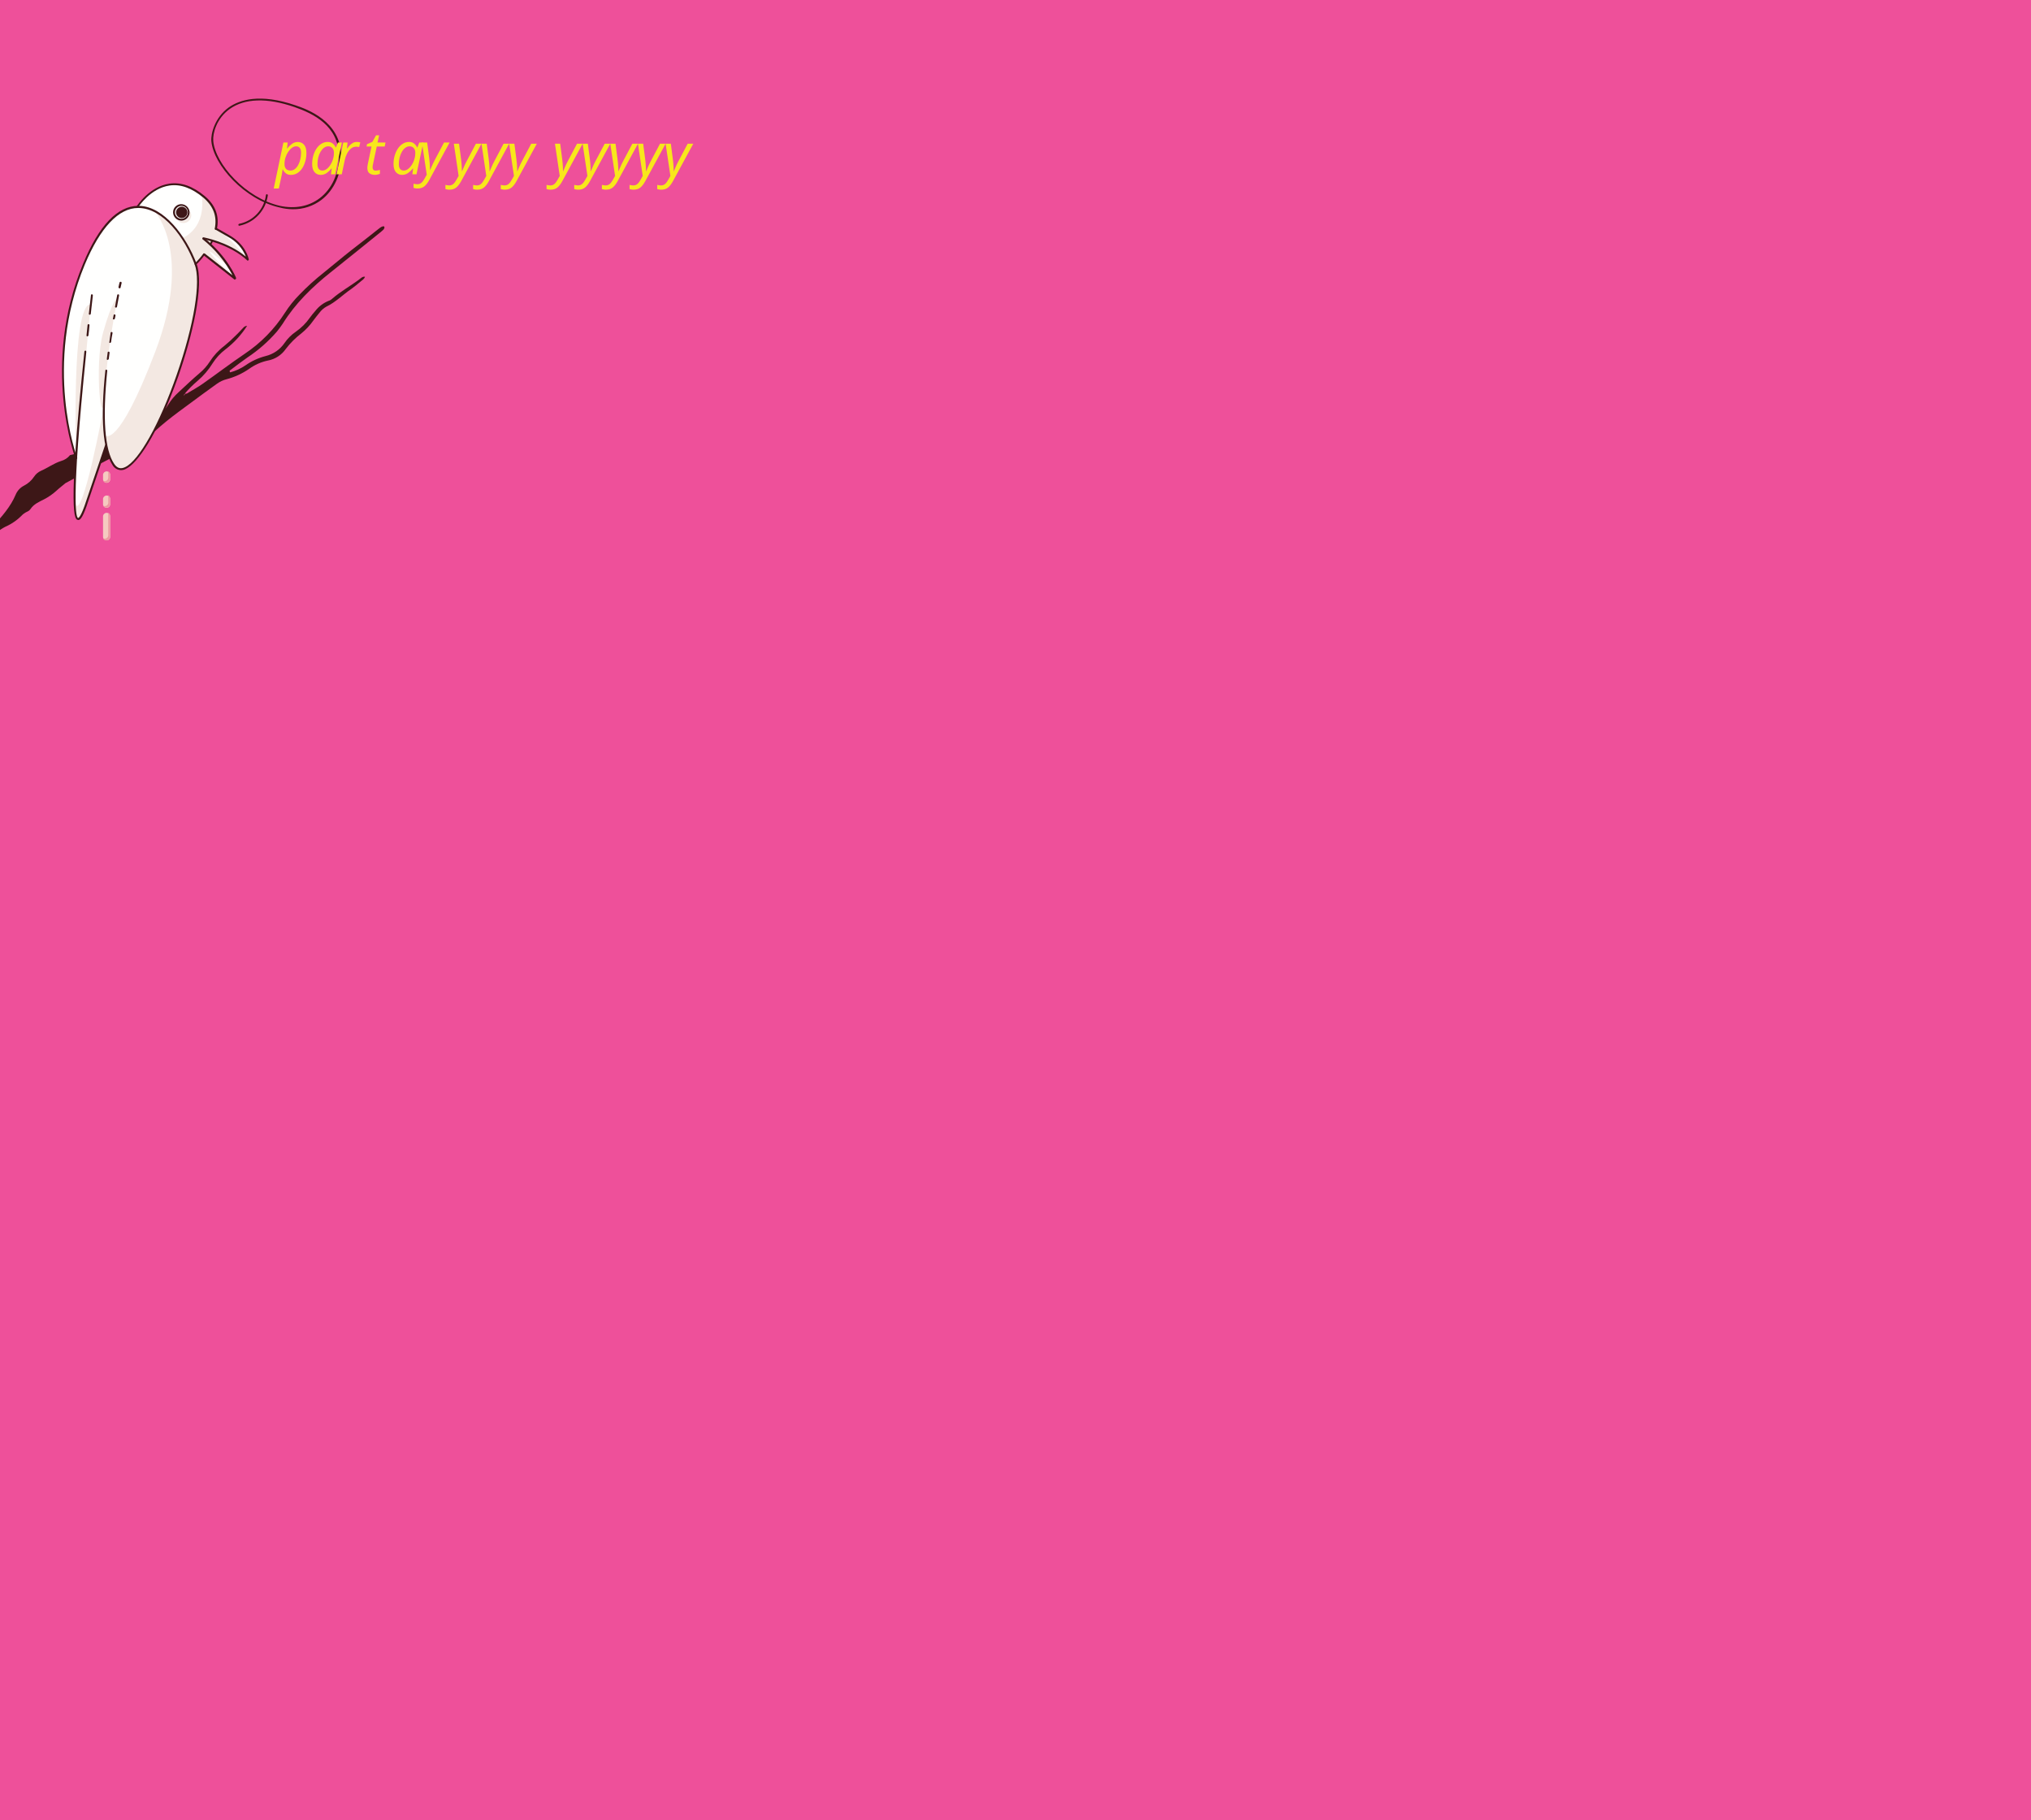
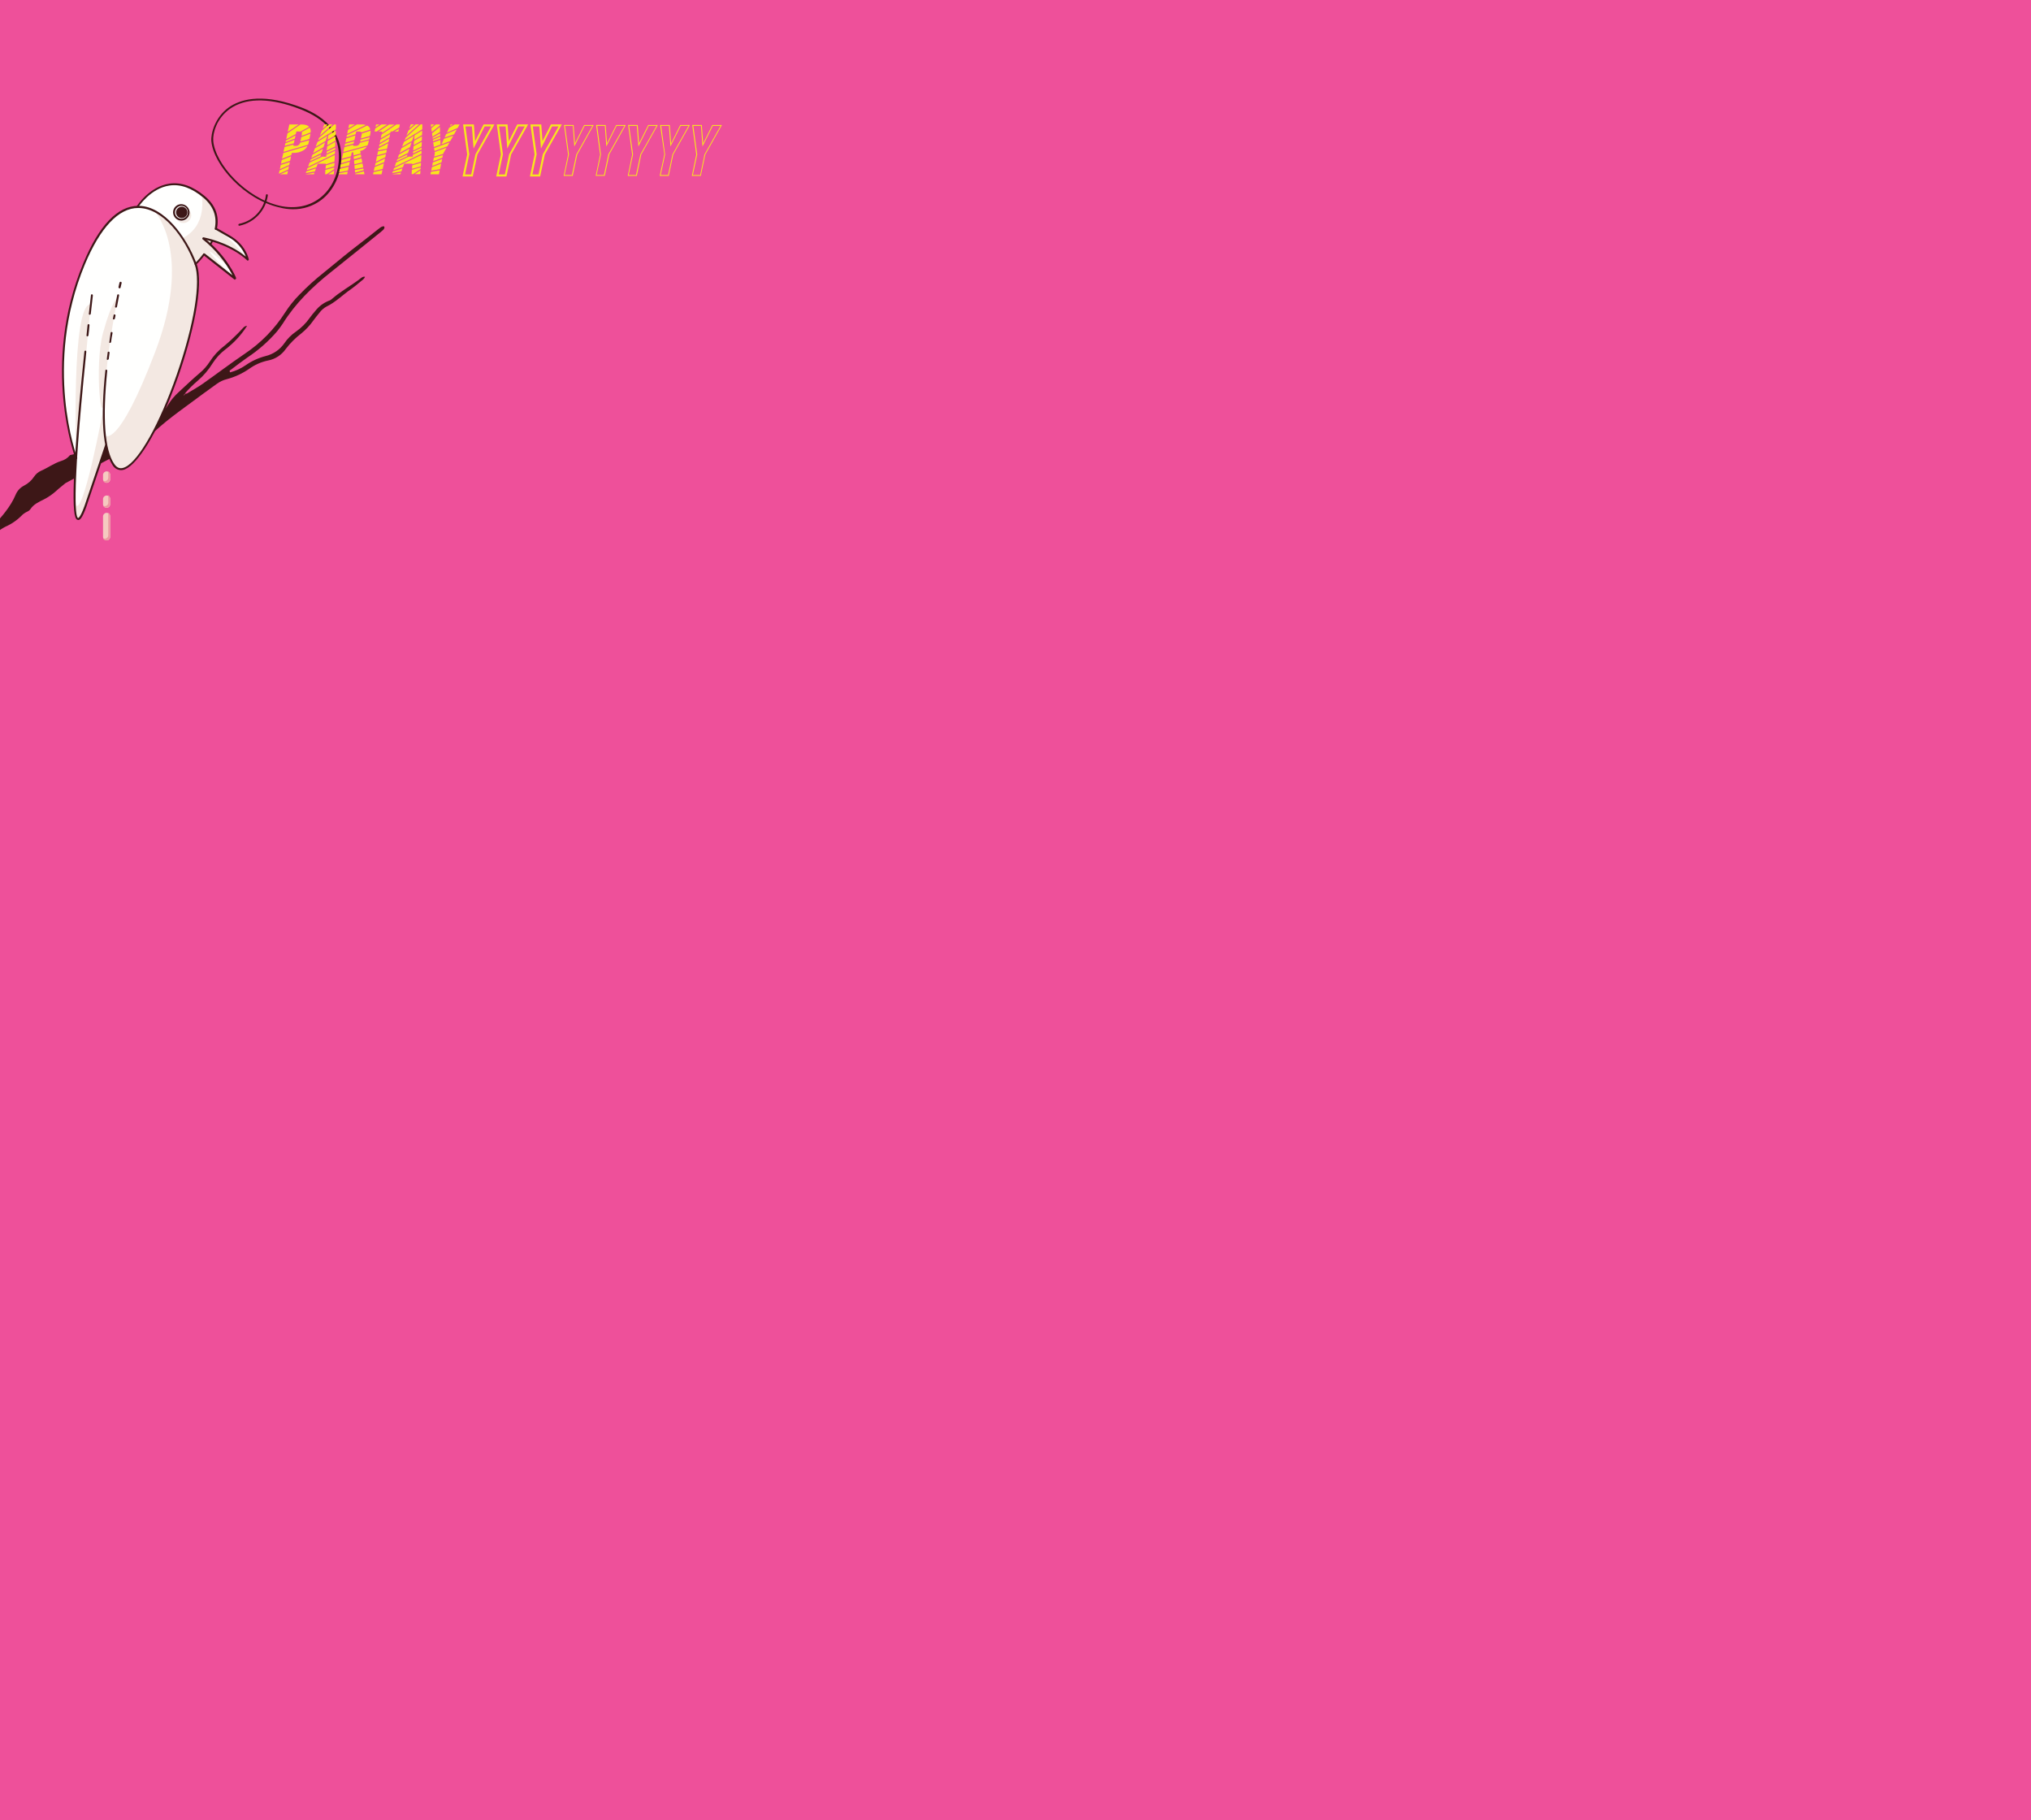
<svg xmlns="http://www.w3.org/2000/svg" id="Layer_1" data-name="Layer 1" viewBox="0 0 960 860">
  <defs>
-     <style>.cls-1{fill:#ee509a;stroke:#000;stroke-miterlimit:10;}.cls-2{fill:#fffffe;}.cls-3{fill:#f3e8e2;}.cls-4{fill:#3d1717;}.cls-5{fill:#f5cac0;}.cls-6{fill:#ec98a0;}.cls-11,.cls-7,.cls-8,.cls-9{isolation:isolate;}.cls-11,.cls-8,.cls-9{font-size:28px;fill:#f8e71c;font-style:italic;}.cls-8{font-family:GoboldHollowBold-Italic, Gobold Hollow Bold;}.cls-9{font-family:GoboldHollowItalic-Italic, Gobold Hollow Italic;}.cls-10{fill:none;}.cls-11{font-family:GoboldCUTS-Italic, Gobold CUTS;}.cls-12{letter-spacing:-0.02em;}.cls-13{letter-spacing:-0.04em;}</style>
+     <style>.cls-1{fill:#ee509a;stroke:#000;stroke-miterlimit:10;}.cls-2{fill:#fffffe;}.cls-3{fill:#f3e8e2;}.cls-4{fill:#3d1717;}.cls-5{fill:#f5cac0;}.cls-6{fill:#ec98a0;}.cls-7{isolation:isolate;}.cls-8{fill:#f8e71c;}.cls-9{fill:none;}</style>
  </defs>
  <rect class="cls-1" x="-8.93" y="-232.24" width="973.1" height="1125.77" />
  <g id="white-raven">
    <path id="Fill-5" class="cls-2" d="M36.1,216.39s-16.4-43.3,3.7-91.7c8.1-19.5,17-26.7,25.2-27,0,0,12.9-20.5,31.5-4.7,5.4,4.6,6.6,9.7,5.7,14.6h0l.1.7,5.9,3.3c7.8,4.4,9,11.1,9,11.1-5.4-5-12.4-7.7-16.8-9l-.5.9h0l-.4.9c8.6,8.1,11.7,16,11.7,16l-14.7-11.3-4.1,4.6v.1c8,21.2-26.9,112.2-38.8,94.8a24.94,24.94,0,0,1-3.3-9.1l-8.8,26c-6.5,19.5-6.9,3.9-5.4-20.2h0" />
    <path id="Fill-6" class="cls-3" d="M55.6,140.69s-5,24.3-6.2,45.5-5-13.3-.7-28.9,6.9-16.6,6.9-16.6" />
    <path id="Fill-7" class="cls-3" d="M42.9,143.89,36,217.39s-2.5-74.5,6.9-73.5" />
    <path id="Fill-8" class="cls-3" d="M49.1,192.09l.2,10.9.4,2.8s6,6.9,23.7-39.6,0-65.9,0-65.9l3.2,1.6,5.3,5,4.7,6.4-.4-.7c12.2-6,9.1-20.4,9.1-20.4l1,.8c5.4,4.6,6.6,9.7,5.7,14.6h0l.1.7,1.9,1.1c5.7,3.9,12.9,13,12.9,13s.1.2.1.3c-5.4-5-12.4-7.7-16.8-9l-.4.9h0l-.4.9a55,55,0,0,1,9,10.9c-7.2-6.4-16.8-14.4.3,3.2l-12.2-9.5-4.1,4.6h0c8,21.2-26.9,112.2-38.8,94.8a24.94,24.94,0,0,1-3.3-9.1l-8.8,26c-4.1,12.5-5.7,10.6-6.1,1.4,3.3,10.5,13.7-45.7,13.7-45.7" />
    <path id="Fill-9" class="cls-3" d="M85.9,104.59a3.65,3.65,0,0,0,3.7-3.5,3.06,3.06,0,0,0-.7-2,3.22,3.22,0,0,1,1.5,2.8,3.65,3.65,0,0,1-3.7,3.5,3.56,3.56,0,0,1-3-1.5,3.81,3.81,0,0,0,2.2.7" />
    <path id="Fill-10" class="cls-4" d="M57.2,222.19a4.65,4.65,0,0,0,2.3-.6c5.2-2.4,14.8-15.4,24.9-44.1,6.3-18.1,12.3-42.7,8.5-52.9-4.9-13-15.5-27.1-27.2-27.3h-.3c-9.8,0-18.6,9.2-26.1,27.3-20,47.9-3.8,91.5-3.7,92,.1.2.4.4.6.3s.4-.3.3-.5h0c-.2-.4-16.2-43.7,3.6-91.4,7.3-17.5,16-26.7,25.2-26.7h.2c11.5.1,21.8,13.9,26.5,26.6,3.1,8.2-.3,28.7-8.5,52.3-8,23-17.8,40.6-24.4,43.6-2.1,1-3.7.5-5.1-1.5-4.5-6.6-5.6-21.5-3.3-44.1,0-.2-.2-.5-.4-.5h0c-.2,0-.5.1-.5.4-2.4,22.8-1.2,37.8,3.4,44.7a4.71,4.71,0,0,0,4,2.4" />
    <path id="Fill-11" class="cls-4" d="M50.9,170.09a.66.66,0,0,0,.5-.4c.1-1,.3-2,.4-3,0-.2-.1-.5-.4-.5h0c-.3,0-.5.1-.5.4-.1,1-.3,2-.4,3-.1.3.1.5.4.5h0" />
    <path id="Fill-12" class="cls-4" d="M52,162.09a.66.66,0,0,0,.5-.4c.2-1.5.4-2.9.7-4.3,0-.2-.1-.5-.4-.5h0c-.2,0-.5.1-.5.4-.2,1.4-.4,2.9-.6,4.3-.2.2,0,.4.3.5h0" />
    <path id="Fill-13" class="cls-4" d="M53.8,151a.66.66,0,0,0,.5-.4l.3-1.5c0-.2-.1-.5-.4-.5s-.5.1-.5.4l-.3,1.5c-.2.2,0,.4.4.5h0" />
    <path id="Fill-14" class="cls-4" d="M54.8,145.39a.51.51,0,0,0,.5-.4c.4-2,.7-3.8,1-5.4,0-.2-.1-.5-.4-.5h0c-.2,0-.5.1-.5.4-.3,1.6-.7,3.4-1,5.4-.1.2,0,.4.4.5h0" />
    <path id="Fill-15" class="cls-4" d="M56.5,136.29a.51.51,0,0,0,.5-.4c.3-1.4.5-2.2.5-2.2,0-.2-.1-.5-.4-.5h0c-.2-.1-.5.1-.6.3,0,0-.2.8-.5,2.2a.6.6,0,0,0,.5.6h0" />
    <path id="Fill-16" class="cls-4" d="M37,245.79c1,0,2.3-1.4,4.8-9.2l8.8-26c.1-.2-.1-.5-.3-.6h0c-.2-.1-.5.1-.6.3l-8.8,26c-2.8,8.7-3.9,8.5-4,8.5-.7-.1-3.7-4.5,3.9-78.6,0-.2-.2-.5-.4-.5h0c-.2,0-.5.2-.5.4-8.2,78.6-4.4,79.3-3.2,79.6l.3.1" />
    <path id="Fill-17" class="cls-4" d="M41.3,159a.66.66,0,0,0,.5-.4c.2-1.7.4-3.3.5-4.9a.45.45,0,1,0-.9-.1h0c-.2,1.5-.3,3.2-.5,4.9-.1.2.1.4.4.5h0" />
    <path id="Fill-18" class="cls-4" d="M42.4,148.79a.66.66,0,0,0,.5-.4c.6-5.5,1-8.8,1-8.8,0-.2-.2-.5-.4-.5h0c-.3,0-.5.1-.5.4h0s-.4,3.3-1,8.8c-.1.2.1.4.4.5h0" />
    <path id="Fill-19" class="cls-4" d="M92.4,125.19a.37.37,0,0,0,.3-.1,30.71,30.71,0,0,0,4.1-4.7c.1-.2.1-.5-.1-.6h0c-.2-.1-.5-.1-.6.1a34.7,34.7,0,0,1-4,4.6.37.37,0,0,0,0,.6h0a1,1,0,0,1,.3.1" />
    <path id="Fill-20" class="cls-4" d="M99.3,116a.52.52,0,0,0,.4-.2l.1-.1c.3-.5.6-1.1.9-1.7a.48.48,0,0,0-.2-.6h0a.48.48,0,0,0-.6.2,8,8,0,0,1-.8,1.6l-.1.1a.59.59,0,0,0,.3.7h0c-.1-.1,0-.1,0,0" />
    <path id="Fill-21" class="cls-4" d="M102,108.69a.51.51,0,0,0,.5-.4q1.95-9.15-5.7-15.6C91.2,88,85.6,86,80.1,86.79c-9.5,1.4-15.2,10.3-15.5,10.7-.1.2-.1.5.1.6h0c.2.1.5.1.6-.1s5.8-9,14.8-10.3c5.2-.8,10.6,1.2,16,5.7,4.8,4.1,6.6,8.9,5.4,14.7,0,.2.1.5.4.5l.1.1" />
    <path id="Fill-22" class="cls-4" d="M117.1,123.19c.1,0,.1,0,.2-.1a.55.55,0,0,0,.3-.5c-.1-.3-1.3-7-9.2-11.4l-6.1-3.5a.4.4,0,0,0-.6.2c-.1.2-.1.5.1.6h0l6.1,3.5a18,18,0,0,1,8.3,9.3c-8.4-7-19.8-9.1-20-9.1s-.5.1-.5.4h0c0,.2.1.5.4.5h0c.1,0,12.5,2.3,20.8,10,0,.1.1.1.2.1" />
    <path id="Fill-23" class="cls-4" d="M111.1,132a.37.37,0,0,0,.3-.1c.2-.1.2-.3.2-.5s-4.1-10.2-15.1-19a.49.49,0,0,0-.7.1.37.37,0,0,0,0,.6h0a53.93,53.93,0,0,1,14.1,17l-13-10.2a.49.49,0,0,0-.7.1.38.38,0,0,0,0,.6h0l14.6,11.5a.37.37,0,0,0,.3.1" />
    <path id="Fill-24" class="cls-4" d="M85.9,97.29a3.05,3.05,0,1,1-.3,6.1,3.08,3.08,0,0,1-2.9-3.1A3.12,3.12,0,0,1,85.9,97.29Zm0,7a3.91,3.91,0,0,0,3.7-4.1,4,4,0,0,0-4.1-3.7,3.87,3.87,0,0,0-3.7,3.9A4,4,0,0,0,85.9,104.29Z" />
    <path id="Fill-25" class="cls-4" d="M83.2,100.29a2.7,2.7,0,1,0,2.9-2.6H86a2.76,2.76,0,0,0-2.8,2.6h0" />
    <path id="Fill-26" class="cls-4" d="M139.2,50.59c8.9,3.1,20.8,8.8,21,23.1.1,8.1-3.3,15.6-9.1,20-5.2,3.9-11.7,5.1-18.8,3.6-16.2-3.7-30.6-19.8-31.5-30.7-.3-3.5,1.5-10.6,7.8-15.1C115.6,46.49,126.2,46.09,139.2,50.59Zm-.8,48.3a21.84,21.84,0,0,0,13.5-4.4c6-4.6,9.5-12.3,9.4-20.7-.2-16.6-16.3-22.2-21.6-24-16.9-5.8-26.5-2.6-31.6,1-6.5,4.7-8.5,12.3-8.2,15.9,1,11.2,15.6,27.7,32.4,31.4a24.27,24.27,0,0,0,6.1.8Z" />
    <path id="Fill-29" class="cls-4" d="M50.1,209.49a2.77,2.77,0,0,1,.1.9l-.1-.9h0" />
    <path id="Fill-30" class="cls-4" d="M52.1,216.69l-4.8,2.5,3-8.8a32.64,32.64,0,0,0,1.8,6.3" />
    <path id="Fill-31" class="cls-4" d="M87.4,186.19a.75.75,0,0,0-.5.7A.75.75,0,0,0,87.4,186.19Zm-7.8,4.9a26.4,26.4,0,0,1,4.8-5.7c3.3-3.1,6.6-6.2,10-9.1a23.83,23.83,0,0,0,4.7-5.3,29,29,0,0,1,6.9-7.5,67.74,67.74,0,0,0,5.6-5.1c1.2-1.1,2.2-2.3,3.3-3.4a2.58,2.58,0,0,1,1.9-1,43.15,43.15,0,0,1-10.2,11.1,25.54,25.54,0,0,0-6.1,6.6,35.13,35.13,0,0,1-7.1,8.3,50.21,50.21,0,0,0-6.1,6.1,2.16,2.16,0,0,0,1.7-.5c2.3-1.4,4.7-2.7,6.8-4.2,6.7-4.7,13.1-9.6,19.9-14.2a66.28,66.28,0,0,0,19-19.4,52,52,0,0,1,6.9-8.6,113.61,113.61,0,0,1,11.5-10.4c4.5-3.6,8.8-7.3,13.3-10.8,4.3-3.3,8.6-6.7,12.9-10.1,1.2-1,2.3-1.2,2.4-.6.1.9-.6,1.4-1.2,1.9a10.59,10.59,0,0,1-1.2,1c-7.7,6.2-15.3,12.4-23,18.5-8.8,7-16.7,14.7-22.6,24.2-.9,1.3-1.8,2.6-2.8,3.8a68.31,68.31,0,0,1-14,12.3c-2.6,1.8-5.2,3.8-7.7,5.7-.4.3-1,.5-.4,1.3a23.56,23.56,0,0,0,7.2-3.3,29.46,29.46,0,0,1,9.5-4.4,15.15,15.15,0,0,0,9-6.2,20.54,20.54,0,0,1,5.3-5.3,26.66,26.66,0,0,0,6.7-6.7A37.62,37.62,0,0,1,149,147a15,15,0,0,1,6.3-4.8,4.25,4.25,0,0,0,1.7-1c4-3.5,8.8-6.1,13-9.3.7-.5,1.4-1.3,2.5-1.1-.3,1.1-1.3,1.6-2.1,2.3-1.4,1.2-2.9,2.4-4.4,3.5-4,2.7-7.3,6.2-11.7,8.3a10.18,10.18,0,0,0-3.3,2.9c-1,1.3-2,2.4-2.9,3.7a29.94,29.94,0,0,1-5.7,6.1,38.82,38.82,0,0,0-7.3,7.3,13.2,13.2,0,0,1-8.5,5.5,23.29,23.29,0,0,0-8.8,3.9,34.15,34.15,0,0,1-10.6,4.9,13.51,13.51,0,0,0-4.7,2.2l-6.5,4.7c-7.7,5.8-15.6,11.1-22.7,17.6-.2.2-.5.4-.7.6,1.7-3.2,3.3-6.7,5-10.4a21.19,21.19,0,0,0,2-2.8Z" />
    <path id="Fill-32" class="cls-4" d="M-5.9,252c-.1-.4.4-.9.7-1.3a18,18,0,0,1,1.9-2c4.2-4.6,8.3-9.2,10.7-14.9a8.4,8.4,0,0,1,4-4.3,12.66,12.66,0,0,0,4.7-4.2,7.54,7.54,0,0,1,3.3-2.8c3.2-1.4,6-3.5,9.4-4.6a8.32,8.32,0,0,0,4.3-2.8l2.4-.6c.2.5.3.9.4,1.2-.1.7-.1,1.3-.2,2l.4-.2c-.2,2.8-.3,5.5-.4,8l-.6.3v.3l-3.7,2c-.1.1-.3.1-.4.2-1.4,1.2-2.9,2.3-4.3,3.6a27.05,27.05,0,0,1-5.9,4.1c-2.4,1.2-4.9,2.3-6.4,4.6a3.49,3.49,0,0,1-1.5,1.2,8.64,8.64,0,0,0-2.9,2.1,24.73,24.73,0,0,1-6.5,4.6A18.75,18.75,0,0,0-3.7,254a6.12,6.12,0,0,1-3.4,2.5c.7-1.7,1.6-2.9,1.2-4.5" />
    <path id="Fill-33" class="cls-4" d="M113.1,106.69h0a17,17,0,0,0,13.5-14.4c0-.2-.2-.5-.4-.5h0a.46.46,0,0,0-.5.4,15.91,15.91,0,0,1-12.7,13.6c-.2.1-.4.3-.3.5h0a.37.37,0,0,0,.4.4" />
    <path id="Fill-34" class="cls-5" d="M50.4,228.19a1.67,1.67,0,0,0,1.7-1.6h0v-2.4a1.77,1.77,0,0,0-2-1.4,1.82,1.82,0,0,0-1.4,1.4v2.3a1.69,1.69,0,0,0,1.7,1.7h0" />
    <path id="Fill-35" class="cls-5" d="M50.4,240a1.67,1.67,0,0,0,1.7-1.6h0v-2.8a1.77,1.77,0,0,0-2-1.4,1.82,1.82,0,0,0-1.4,1.4v2.8a1.67,1.67,0,0,0,1.7,1.6h0" />
    <path id="Fill-36" class="cls-5" d="M50.4,255.39a1.67,1.67,0,0,0,1.7-1.6h0v-10a1.77,1.77,0,0,0-2-1.4,1.82,1.82,0,0,0-1.4,1.4v10a1.67,1.67,0,0,0,1.7,1.6h0" />
    <path id="Fill-37" class="cls-6" d="M49.5,227.39a1.67,1.67,0,0,0,1.7-1.6h0v-2.4a1.85,1.85,0,0,0-.2-.7,1.54,1.54,0,0,1,1,1.5v2.3a1.67,1.67,0,0,1-1.7,1.6h0a1.54,1.54,0,0,1-1.5-1,.91.91,0,0,0,.7.3" />
    <path id="Fill-38" class="cls-6" d="M49.5,239.19a1.67,1.67,0,0,0,1.7-1.6v-2.9a1.85,1.85,0,0,0-.2-.7,1.54,1.54,0,0,1,1,1.5v2.8a1.67,1.67,0,0,1-1.7,1.6h0a1.54,1.54,0,0,1-1.5-1c.2.3.4.3.7.3" />
    <path id="Fill-39" class="cls-6" d="M49.5,254.59a1.67,1.67,0,0,0,1.7-1.6h0V243a1.85,1.85,0,0,0-.2-.7,1.54,1.54,0,0,1,1,1.5v10a1.67,1.67,0,0,1-1.7,1.6h0a1.54,1.54,0,0,1-1.5-1,1.45,1.45,0,0,0,.7.2" />
  </g>
  <g class="cls-7">
-     <text class="cls-8" transform="translate(213.17 82.93)">yyy</text>
-     <text class="cls-9" transform="translate(260.97 82.93)">yyyyy</text>
+     <g class="cls-7">
+       <path class="cls-8" d="M224,58.81l.57,7.94,4-7.94h5.14l-7.92,14-.12.21L223.45,83.4h-4.82l2.18-10.32,0-.2-1.92-14.07Zm-4,.95,1.75,12.76.07.37-2,9.56h2.91l2-9.55.22-.37,7.18-12.77h-3.06l-5.24,10.46-.76-10.46Z" />
+       <path class="cls-8" d="M239.91,58.81l.58,7.94,4-7.94h5.14l-7.92,14-.12.21L239.38,83.4h-4.83l2.19-10.32,0-.2-1.93-14.07Zm-4,.95,1.75,12.76.07.37-2,9.56h2.92l2-9.55.22-.37,7.18-12.77H245l-5.24,10.46L239,59.76Z" />
+       <path class="cls-8" d="M255.84,58.81l.58,7.94,4-7.94h5.15l-7.92,14-.12.21L255.31,83.4h-4.83l2.19-10.32,0-.2L250.7,58.81Zm-4,.95,1.75,12.76.07.37-2,9.56h2.91l2-9.55.22-.37L264,59.76h-3.07l-5.23,10.46-.77-10.46Z" />
+     </g>
+     <g class="cls-7">
+       <path class="cls-8" d="M271.13,59.08l.64,8.67,4.34-8.67h4.54L273,72.77l-.15.26-2.15,10.1h-4.28L268.52,73l-.06-.26-1.87-13.69Zm-4.05.41,1.79,13.14.07.31-2.08,9.78h3.46l2.08-9.78.19-.31L280,59.49h-3.66l-4.87,9.74-.71-9.74Z" />
+       <path class="cls-8" d="M286.28,59.08l.64,8.67,4.34-8.67h4.53L288.1,72.77,288,73l-2.15,10.1h-4.28L283.67,73l-.06-.26-1.87-13.69Zm-4,.41L284,72.63l.07.31L282,82.72h3.46l2.08-9.78.19-.31,7.4-13.14h-3.67l-4.86,9.74-.71-9.74Z" />
+       <path class="cls-8" d="M301.43,59.08l.64,8.67,4.33-8.67h4.54l-7.69,13.69-.15.26L301,83.13h-4.28L298.82,73l-.06-.26-1.87-13.69Zm-4.05.41,1.79,13.14.07.31-2.08,9.78h3.46l2.08-9.78.19-.31,7.4-13.14h-3.67l-4.86,9.74L301,59.49Z" />
+       <path class="cls-8" d="M316.58,59.08l.64,8.67,4.33-8.67h4.54l-7.7,13.69-.15.26-2.14,10.1h-4.28L314,73l0-.26L312,59.08Zm-4.05.41,1.79,13.14.07.31-2.08,9.78h3.46l2.08-9.78.19-.31,7.4-13.14h-3.67l-4.87,9.74-.71-9.74Z" />
+       <path class="cls-8" d="M331.72,59.08l.65,8.67,4.33-8.67h4.54l-7.7,13.69-.15.26-2.14,10.1H327L329.11,73l-.05-.26-1.87-13.69Zm-4,.41,1.79,13.14.07.31-2.08,9.78h3.46L333,72.94l.19-.31,7.39-13.14h-3.66l-4.87,9.74-.71-9.74Z" />
+     </g>
  </g>
-   <rect class="cls-10" x="129.95" y="58.88" width="116.8" height="37.7" />
-   <text class="cls-11" transform="translate(129.99 82.37)">pa<tspan class="cls-12" x="28.3" y="0">r</tspan>
-     <tspan x="42.05" y="0">t</tspan>
-     <tspan class="cls-13" x="54.67" y="0">a</tspan>
-     <tspan x="68.11" y="0">y</tspan>
-   </text>
+   <rect class="cls-9" x="129.95" y="58.88" width="116.8" height="37.7" />
+   <g class="cls-7">
+     <path class="cls-8" d="M132.15,80.54l4.44-2-.34,1.57-4.43,2Zm.56-2.58L137,76.59l-.29,1.35-4.43,2Zm-.24,4.41,3.65-1.64-.35,1.64Zm.73-6.74,4.37-1.73L137.12,76l-4.29,1.36Zm.7-3.28L145.29,69c-.6,1.39-2,2.38-4.13,3a11,11,0,0,1-2.68.26h-.56l-.22,1L133.32,75Zm.61-2.88,4.25-1.16-.13.64h.82a4.62,4.62,0,0,0,1.05-.08,1.93,1.93,0,0,0,1.38-1.55l0,.14,4.26-1.16-.22,1a5.19,5.19,0,0,1-.33,1.1L134,71.78Zm.36-1.71,4.36-1.68-.34,1.65-4.26,1.16Zm.28-1.31L139.68,64l-.31,1.49L135,67.17Zm6.23-4.32h-1.3l-.26,1.23-4.53,2.44.59-2.77,6.15-4.2h.44c1.86,0,3.06.39,3.61,1.14L142,62.19A1.9,1.9,0,0,0,141.38,62.13Zm-4.61-3.3h4.39L136,62.33Zm5.63,6,4.36-1.68-.12.6-.41,1.95L142,66.88Zm.23-1.08a3.86,3.86,0,0,0,.11-.84c0-.27-.06-.43-.19-.49l3.83-2.06a2.74,2.74,0,0,1,.46,1.68c0,.17,0,.35,0,.53l-4.28,1.67Z" />
+     <path class="cls-8" d="M148.36,82.37h-4l4.3-.78ZM144.82,81l4.54-1.42L148.85,81l-4.3.78ZM154,77.37h-3.82L149.58,79,145,80.43l.34-.94,12.89-6.25,0,.81-.14,2.32L154,77.66Zm-7.67-.53,6-2.78h1.87l.08-.9,4.08-1.9-.06,1.41-12.67,6.14Zm.56-1.52L151.75,73l-.37,1.08h-.26l-4.52,2.11Zm.45-1.23.4-1,4.93-2.79-.71,2-4.83,2.34Zm1.54-4,4.79-2.79-.77,2.25L148,72.34Zm5.83-5.89-.81,2.38-4.71,2.76.88-2.25Zm.26-.75-4.6,2.86.48-1.19L158,58.83h.8l-.07,2.34-3.58,2.23,0-.44Zm-2.79-1.72,3.43-2.93h1.61l-6,5.32Zm1.13-2.93h1.54l-2.32,2Zm.37,23.54.13-2.06L158,79.15l-.06.79-3.6,2.43ZM154,78.2l4.13-1.28L158,78.6l-4.13,1.16Zm.45-6.49,4-1.91,0,.9-4.06,1.88Zm.21-2.53L158.49,67l-.08,2.23-4,1.92Zm.22-2.53,3.74-2.19-.06,2-3.85,2.17Zm.23-2.64,3.61-2.24-.07,2.11L154.9,66Zm2.68,18.36h-2.57l2.68-1.81Z" />
+     <path class="cls-8" d="M164.07,82.37h-4l.1-.43,4.18-.82Zm-3.46-2.55,4.23-1-.39,1.77-4.17.82Zm.44-2.09,4.28-1.28L165,78.22l-4.23,1Zm.45-2.12,4.27-1.19-.32,1.46-4.28,1.27ZM167,72h-.73l-.38,1.83L161.62,75l.58-2.66,11.21-3.05a5,5,0,0,1-3.15,2.08l.21,1.16-3.35.93Zm-4.21-2.45L167,68.39l-.11.56h.82a4.62,4.62,0,0,0,1.05-.08,1.8,1.8,0,0,0,1.34-1.34l4.25-1.18-.2,1a5.58,5.58,0,0,1-.45,1.38l-11.42,3.09Zm.34-1.6,4.25-1.14-.22,1L162.91,69Zm.54-2.55L168,64l-.47,2.21-4.25,1.15Zm6-3.28h-1.3l-.29,1.32-4.29,1.38.19-.94,9.54-4.54A2.44,2.44,0,0,1,175,61.24l-4.2,1.34C170.71,62.28,170.32,62.13,169.68,62.13Zm-5.16-.74,4.19-2.56h2.06a6,6,0,0,1,2.16.25l-8.81,4.19Zm.55-2.56h2.69l-3.09,1.89ZM167.17,74l3.39-1,.22,1.25-3.5,1Zm.17,1.86,3.54-1,.35,1.88-3.73.91Zm.2,2.27,3.79-.91.36,1.89-4,.79Zm.19,2.29,4.05-.79.14.79-4.08,1.14Zm4.54,1.94h-4.36l0-.27L172,81ZM170.47,66l4.25-1.16-.2,1L170.26,67Zm.46-2.2a3.09,3.09,0,0,0,.1-.62.78.78,0,0,0,0-.09l4.1-1.32a3,3,0,0,1,0,.44,7.61,7.61,0,0,1-.2,1.59l-.1.46-4.25,1.16Z" />
+     <path class="cls-8" d="M180.35,82.37h-4l.2-1,4.23-1Zm-3.28-3.43,4.38-1.72-.56,2.62-4.21,1Zm0-16.81.29-1.4,2.92-1.9H183l-4.94,3.3Zm.44,14.95,4.47-2.16-.37,1.71-4.37,1.72Zm.26-18.25h1.6l-1.86,1.22Zm.42,15.08,4.23-1.07-.32,1.47-4.45,2.16Zm.49-2.35,4.17-.79-.31,1.51-4.24,1.07ZM179,70l4.48-2.28-.53,2.54-4.17.79Zm1.66-7.83H179l4.93-3.3h2.53l-5.93,4Zm-1.29,6.09L184,65.49l-.34,1.56-4.49,2.28Zm.46-2.21,4.58-2.68-.31,1.49-4.6,2.73Zm4.84-3.88-.12.54L180,65.35l.37-1.77,7-4.75H189l-.3,1.42-3.2,1.88Zm3.62,0h-1.82l2.08-1.22Z" />
+     <path class="cls-8" d="M189.24,82.37h-4l4.3-.78ZM185.7,81l4.54-1.42L189.73,81l-4.3.78Zm9.19-3.66h-3.82L190.46,79l-4.54,1.42.34-.94,12.89-6.25,0,.81L199,76.37l-4.13,1.29Zm-7.67-.53,6-2.78h1.87l.08-.9,4.07-1.9,0,1.41-12.67,6.14Zm.56-1.52L192.63,73l-.37,1.08H192l-4.52,2.11Zm.45-1.23.39-1,4.94-2.79-.71,2L188,74.65Zm1.54-4,4.79-2.79-.77,2.25-4.88,2.76Zm5.83-5.89-.81,2.38-4.72,2.76.89-2.25Zm.26-.75-4.6,2.86.48-1.19,7.11-6.32h.79l-.06,2.34L196,63.4l0-.44Zm-2.79-1.72,3.43-2.93h1.61l-6,5.32Zm1.13-2.93h1.53l-2.31,2Zm.37,23.54.13-2.06,4.12-1.16,0,.79-3.6,2.43Zm.26-4.17L199,76.92l-.09,1.68-4.13,1.16Zm.45-6.49,4-1.91,0,.9-4.06,1.88Zm.21-2.53L199.37,67l-.08,2.23-4,1.92Zm.22-2.53,3.74-2.19-.07,2-3.84,2.17Zm.23-2.64,3.61-2.24-.07,2.11L195.78,66Zm2.68,18.36h-2.57l2.68-1.81Z" />
+     <path class="cls-8" d="M207.45,82.37h-4l.24-1.17,4.16-.71Zm-3.8-23.54h1.59l-1.43,1.22ZM204.16,79l4.37-1.69L208,79.94l-4.16.71Zm-.26-18.39,2.1-1.79h1.86l0,.56-3.75,3ZM208,62.4l-3.6,2.15L204.22,63l3.7-3Zm-3.4,14.38L209,75.14l-.33,1.59-4.37,1.69Zm-.12-11.7L208.05,63l0,1.07-3.51,1.53Zm.14,1,3.47-1.5,0,1-3.41,1.15Zm.46,8.46,4.27-1.24-.26,1.24-4.36,1.64Zm3.15-6.22-3.15,1.15-.3-2.17,3.37-1.14ZM205.18,70l7.28-2.67-1,1.8-6.07,2.24Zm.37,2.46-.05-.3-.06-.29,5.62-2.06-1.33,2.35-.17.29-.06.29L205.24,74Zm3.12-4.28,1.2-2.57,4.39-1.47-1.42,2.51Zm2.23-4.81,5-2.17-1.27,2.27L210.17,65Zm1.38-2.94,2.66-1.6h2.3l-.92,1.64-5.1,2.22Zm.75-1.6h1l-1.33.79Z" />
+   </g>
</svg>
